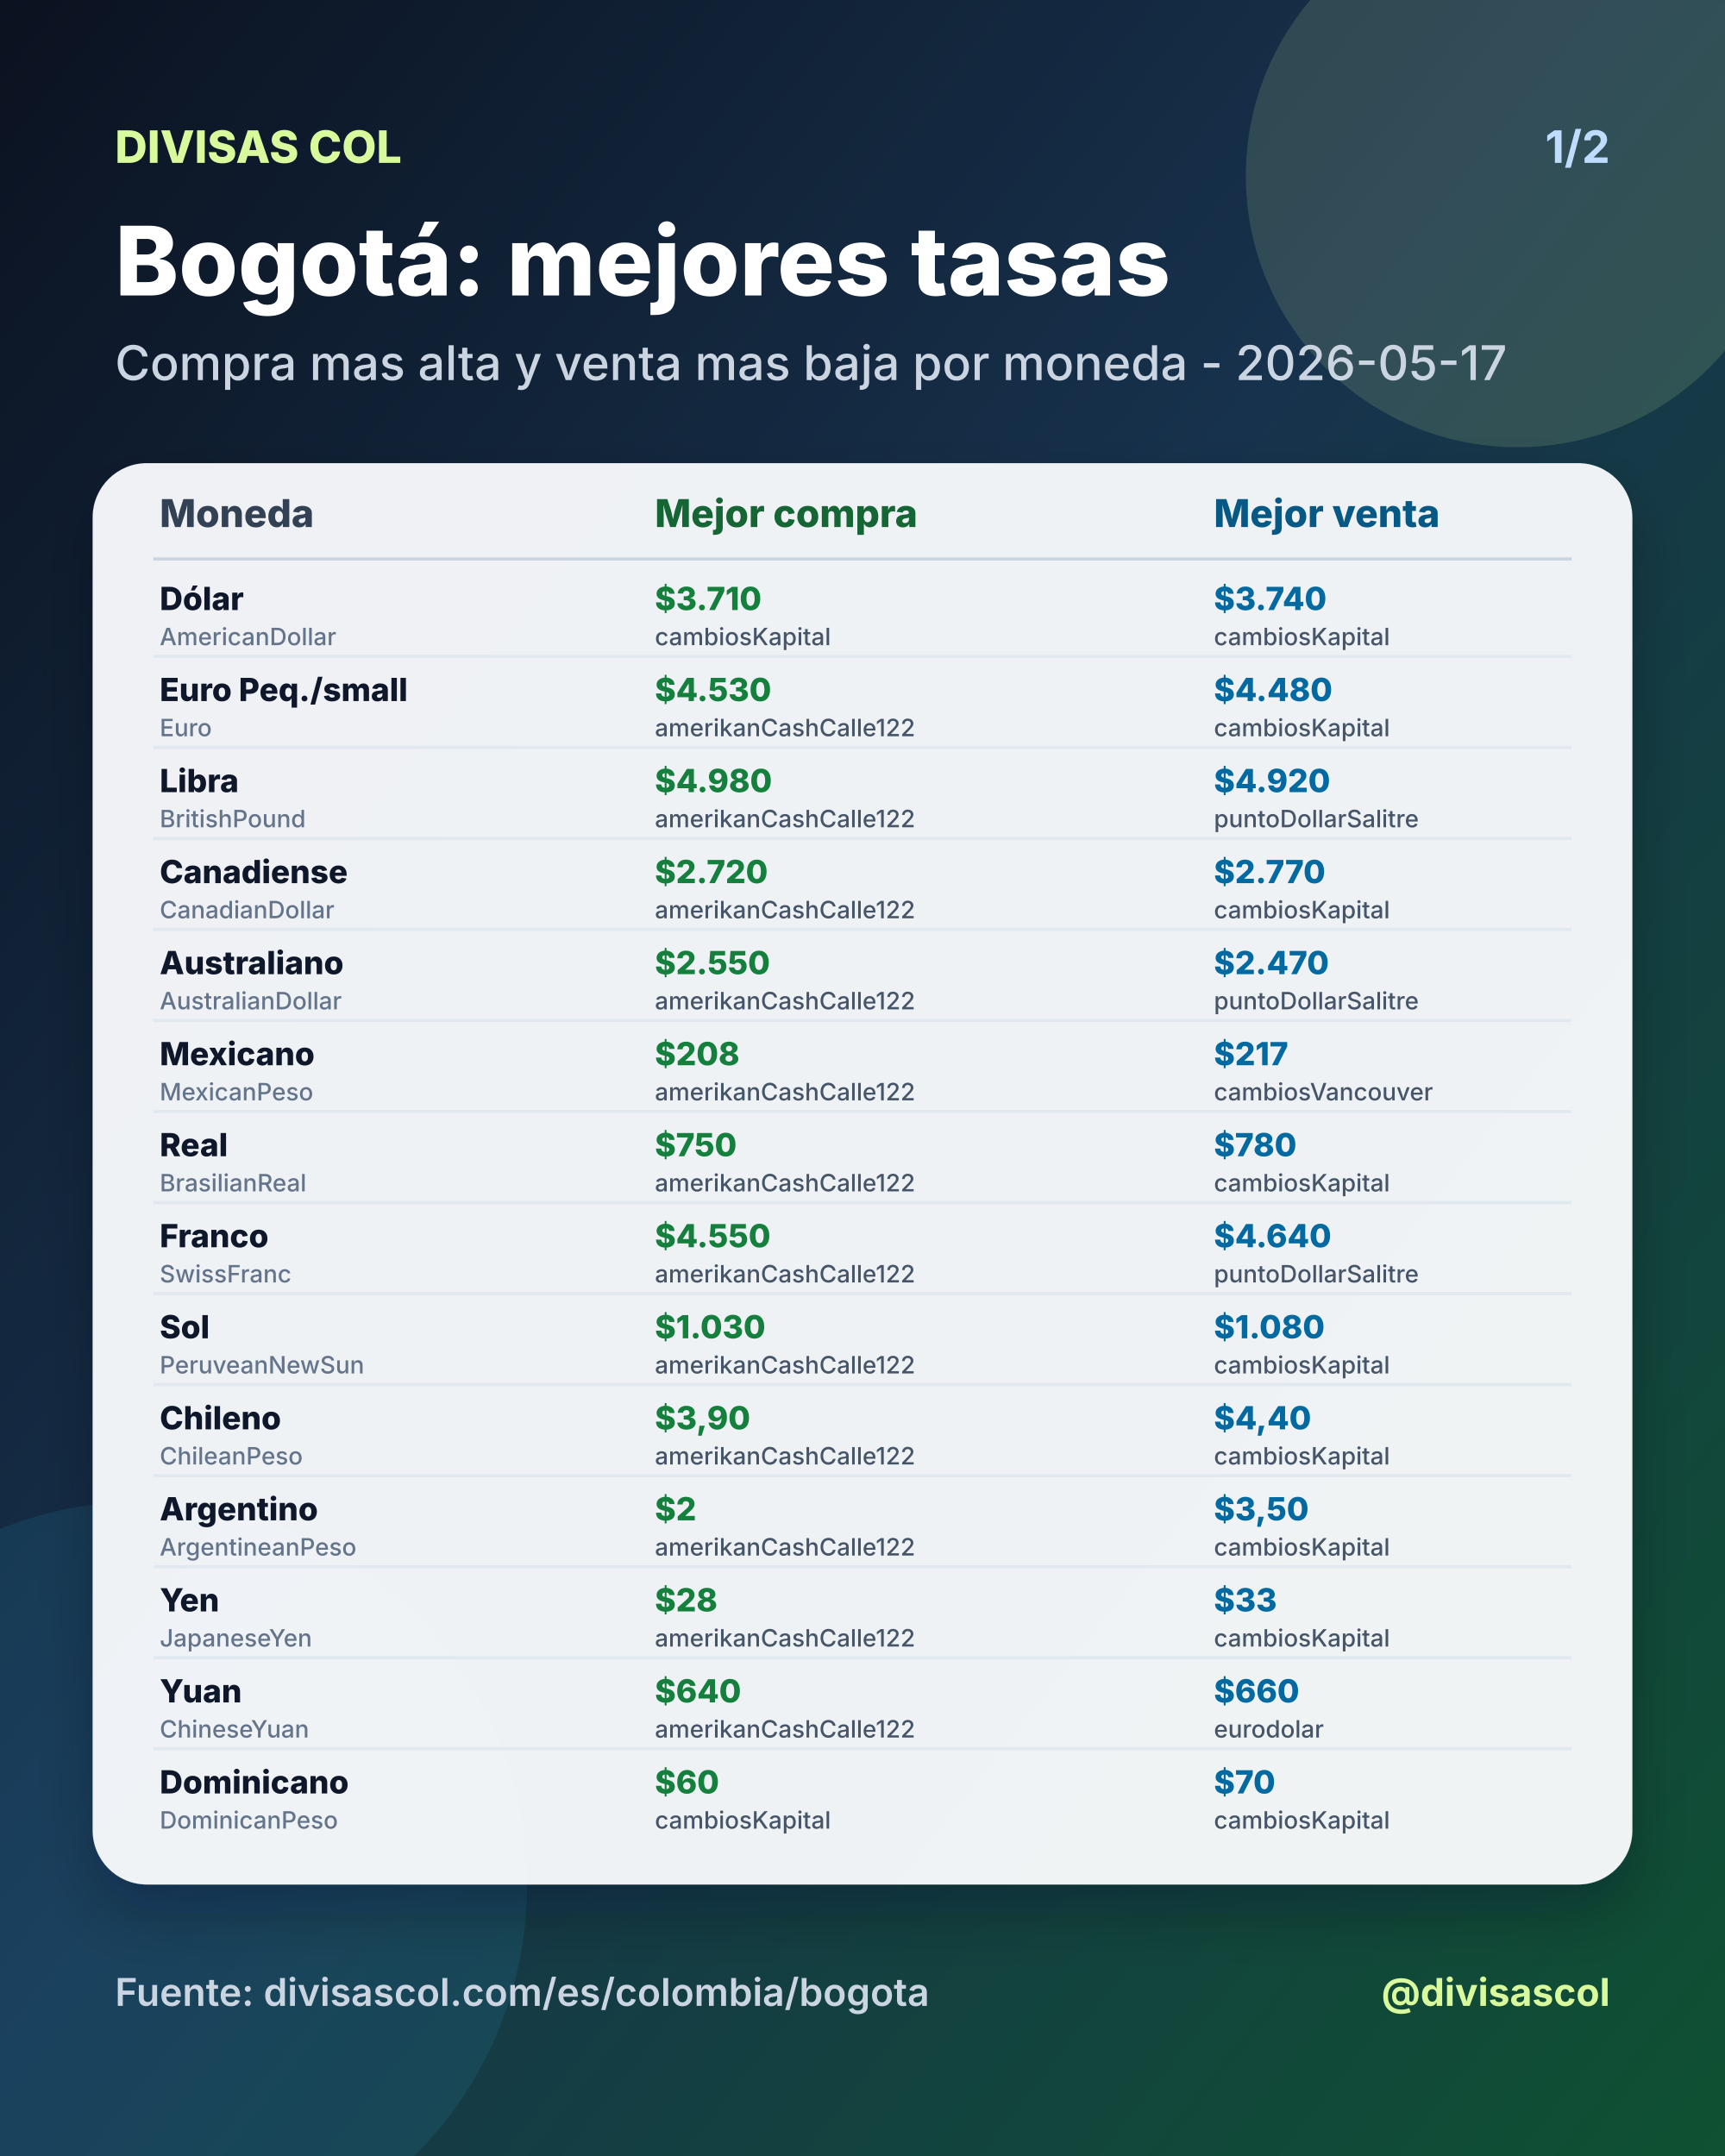
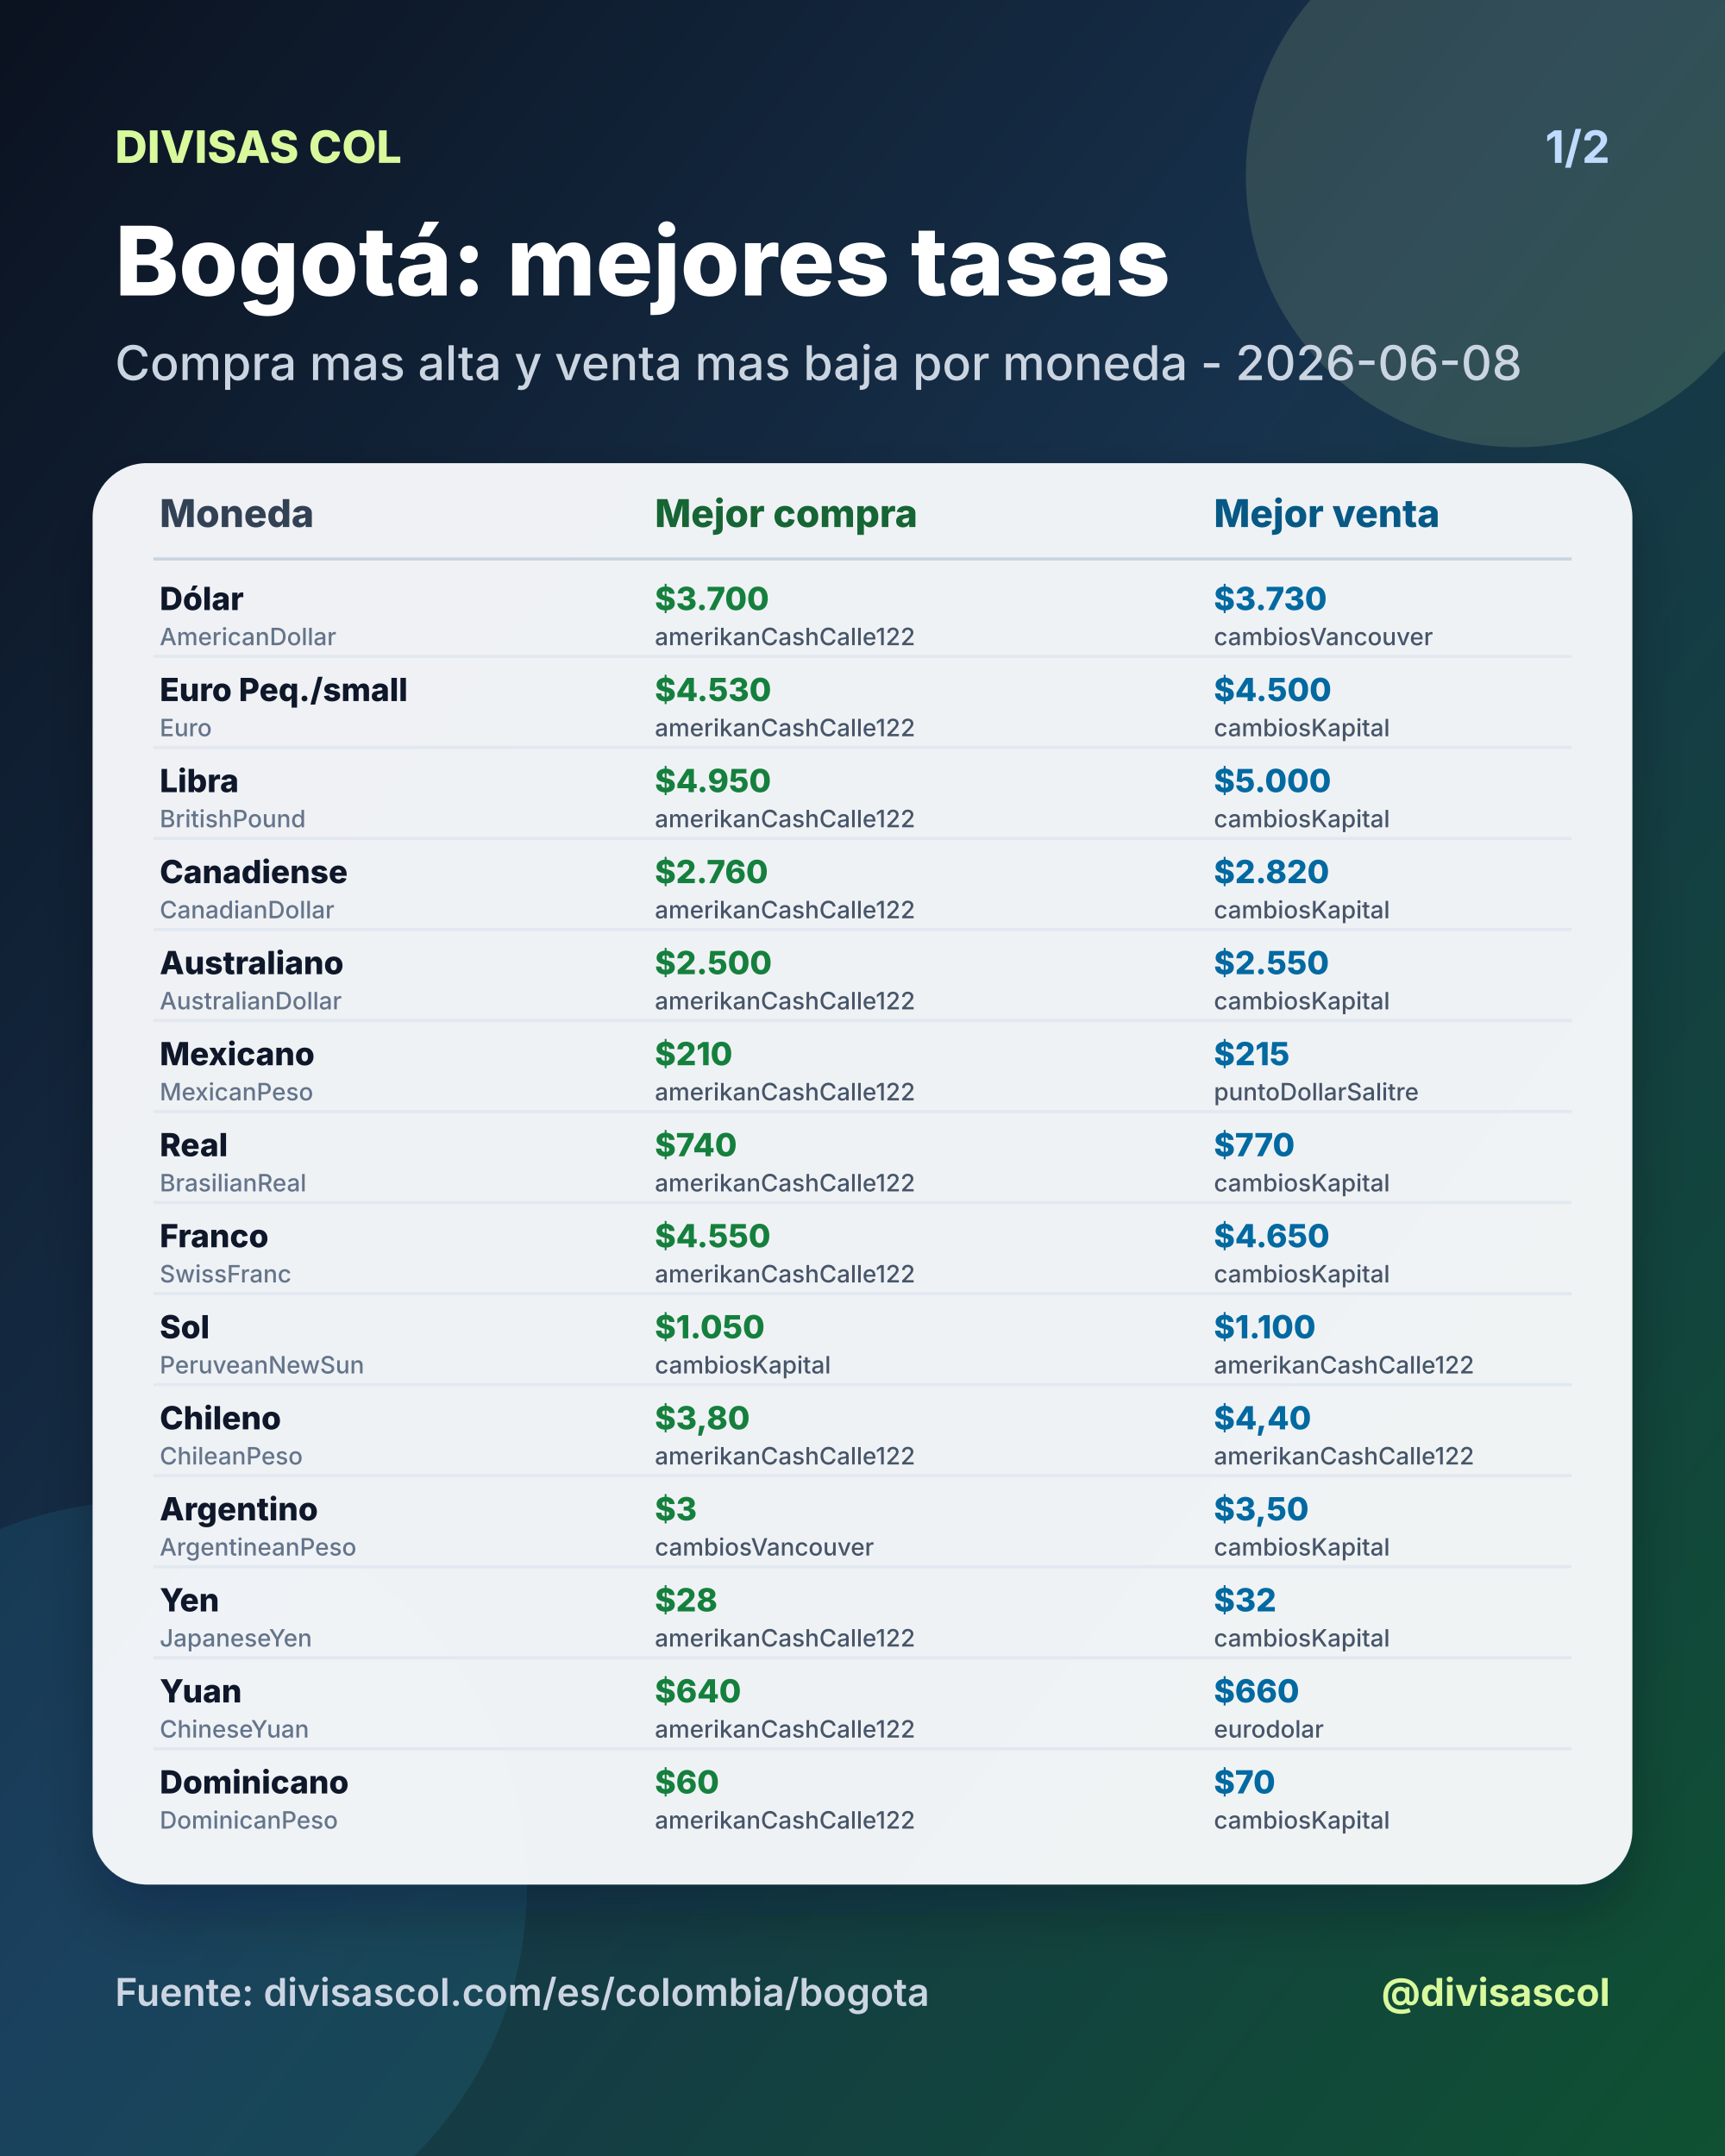
<svg xmlns="http://www.w3.org/2000/svg" width="1080" height="1350" viewBox="0 0 1080 1350">
  <defs>
    <linearGradient id="bg" x1="0" y1="0" x2="1" y2="1">
      <stop offset="0%" stop-color="#0b1220" />
      <stop offset="46%" stop-color="#17324d" />
      <stop offset="100%" stop-color="#0f5132" />
    </linearGradient>
    <filter id="shadow" x="-20%" y="-20%" width="140%" height="140%">
      <feDropShadow dx="0" dy="18" stdDeviation="18" flood-color="#020617" flood-opacity="0.28" />
    </filter>
  </defs>
  <rect width="1080" height="1350" fill="url(#bg)" />
  <circle cx="950" cy="110" r="170" fill="#d9f99d" opacity="0.14" />
  <circle cx="90" cy="1180" r="240" fill="#38bdf8" opacity="0.10" />
  <text x="72" y="102" fill="#d9f99d" font-size="28" font-family="Inter, Arial, sans-serif" font-weight="800" text-anchor="start">DIVISAS COL</text>
  <text x="1008" y="102" fill="#bfdbfe" font-size="28" font-family="Inter, Arial, sans-serif" font-weight="700" text-anchor="end">1/2</text>
  <text x="72" y="185" fill="#ffffff" font-size="60" font-family="Inter, Arial, sans-serif" font-weight="800" text-anchor="start">Bogotá: mejores tasas</text>
-   <text x="72" y="238" fill="#cbd5e1" font-size="30" font-family="Inter, Arial, sans-serif" font-weight="500" text-anchor="start">Compra mas alta y venta mas baja por moneda - 2026-05-17</text>
+   <text x="72" y="238" fill="#cbd5e1" font-size="30" font-family="Inter, Arial, sans-serif" font-weight="500" text-anchor="start">Compra mas alta y venta mas baja por moneda - 2026-06-08</text>
  <rect x="58" y="290" width="964" height="890" rx="34" fill="#f8fafc" opacity="0.96" filter="url(#shadow)" />
  <text x="100" y="330" fill="#334155" font-size="24" font-family="Inter, Arial, sans-serif" font-weight="800" text-anchor="start">Moneda</text>
  <text x="410" y="330" fill="#166534" font-size="24" font-family="Inter, Arial, sans-serif" font-weight="800" text-anchor="start">Mejor compra</text>
  <text x="760" y="330" fill="#075985" font-size="24" font-family="Inter, Arial, sans-serif" font-weight="800" text-anchor="start">Mejor venta</text>
  <line x1="96" y1="350" x2="984" y2="350" stroke="#cbd5e1" stroke-width="2" />
  <text x="100" y="382" fill="#0f172a" font-size="20" font-family="Inter, Arial, sans-serif" font-weight="800" text-anchor="start">Dólar</text>
  <text x="100" y="404" fill="#64748b" font-size="15" font-family="Inter, Arial, sans-serif" font-weight="500" text-anchor="start">AmericanDollar</text>
-   <text x="410" y="382" fill="#15803d" font-size="20" font-family="Inter, Arial, sans-serif" font-weight="800" text-anchor="start">$3.710</text>
-   <text x="410" y="404" fill="#475569" font-size="15" font-family="Inter, Arial, sans-serif" font-weight="500" text-anchor="start">cambiosKapital</text>
-   <text x="760" y="382" fill="#0369a1" font-size="20" font-family="Inter, Arial, sans-serif" font-weight="800" text-anchor="start">$3.740</text>
-   <text x="760" y="404" fill="#475569" font-size="15" font-family="Inter, Arial, sans-serif" font-weight="500" text-anchor="start">cambiosKapital</text>
+   <text x="410" y="382" fill="#15803d" font-size="20" font-family="Inter, Arial, sans-serif" font-weight="800" text-anchor="start">$3.700</text>
+   <text x="410" y="404" fill="#475569" font-size="15" font-family="Inter, Arial, sans-serif" font-weight="500" text-anchor="start">amerikanCashCalle122</text>
+   <text x="760" y="382" fill="#0369a1" font-size="20" font-family="Inter, Arial, sans-serif" font-weight="800" text-anchor="start">$3.730</text>
+   <text x="760" y="404" fill="#475569" font-size="15" font-family="Inter, Arial, sans-serif" font-weight="500" text-anchor="start">cambiosVancouver</text>
  <line x1="96" y1="411" x2="984" y2="411" stroke="#e2e8f0" stroke-width="2" />
  <text x="100" y="439" fill="#0f172a" font-size="20" font-family="Inter, Arial, sans-serif" font-weight="800" text-anchor="start">Euro Peq./small</text>
  <text x="100" y="461" fill="#64748b" font-size="15" font-family="Inter, Arial, sans-serif" font-weight="500" text-anchor="start">Euro</text>
  <text x="410" y="439" fill="#15803d" font-size="20" font-family="Inter, Arial, sans-serif" font-weight="800" text-anchor="start">$4.530</text>
  <text x="410" y="461" fill="#475569" font-size="15" font-family="Inter, Arial, sans-serif" font-weight="500" text-anchor="start">amerikanCashCalle122</text>
-   <text x="760" y="439" fill="#0369a1" font-size="20" font-family="Inter, Arial, sans-serif" font-weight="800" text-anchor="start">$4.480</text>
+   <text x="760" y="439" fill="#0369a1" font-size="20" font-family="Inter, Arial, sans-serif" font-weight="800" text-anchor="start">$4.500</text>
  <text x="760" y="461" fill="#475569" font-size="15" font-family="Inter, Arial, sans-serif" font-weight="500" text-anchor="start">cambiosKapital</text>
  <line x1="96" y1="468" x2="984" y2="468" stroke="#e2e8f0" stroke-width="2" />
  <text x="100" y="496" fill="#0f172a" font-size="20" font-family="Inter, Arial, sans-serif" font-weight="800" text-anchor="start">Libra</text>
  <text x="100" y="518" fill="#64748b" font-size="15" font-family="Inter, Arial, sans-serif" font-weight="500" text-anchor="start">BritishPound</text>
-   <text x="410" y="496" fill="#15803d" font-size="20" font-family="Inter, Arial, sans-serif" font-weight="800" text-anchor="start">$4.980</text>
+   <text x="410" y="496" fill="#15803d" font-size="20" font-family="Inter, Arial, sans-serif" font-weight="800" text-anchor="start">$4.950</text>
  <text x="410" y="518" fill="#475569" font-size="15" font-family="Inter, Arial, sans-serif" font-weight="500" text-anchor="start">amerikanCashCalle122</text>
-   <text x="760" y="496" fill="#0369a1" font-size="20" font-family="Inter, Arial, sans-serif" font-weight="800" text-anchor="start">$4.920</text>
-   <text x="760" y="518" fill="#475569" font-size="15" font-family="Inter, Arial, sans-serif" font-weight="500" text-anchor="start">puntoDollarSalitre</text>
+   <text x="760" y="496" fill="#0369a1" font-size="20" font-family="Inter, Arial, sans-serif" font-weight="800" text-anchor="start">$5.000</text>
+   <text x="760" y="518" fill="#475569" font-size="15" font-family="Inter, Arial, sans-serif" font-weight="500" text-anchor="start">cambiosKapital</text>
  <line x1="96" y1="525" x2="984" y2="525" stroke="#e2e8f0" stroke-width="2" />
  <text x="100" y="553" fill="#0f172a" font-size="20" font-family="Inter, Arial, sans-serif" font-weight="800" text-anchor="start">Canadiense</text>
  <text x="100" y="575" fill="#64748b" font-size="15" font-family="Inter, Arial, sans-serif" font-weight="500" text-anchor="start">CanadianDollar</text>
-   <text x="410" y="553" fill="#15803d" font-size="20" font-family="Inter, Arial, sans-serif" font-weight="800" text-anchor="start">$2.720</text>
+   <text x="410" y="553" fill="#15803d" font-size="20" font-family="Inter, Arial, sans-serif" font-weight="800" text-anchor="start">$2.760</text>
  <text x="410" y="575" fill="#475569" font-size="15" font-family="Inter, Arial, sans-serif" font-weight="500" text-anchor="start">amerikanCashCalle122</text>
-   <text x="760" y="553" fill="#0369a1" font-size="20" font-family="Inter, Arial, sans-serif" font-weight="800" text-anchor="start">$2.770</text>
+   <text x="760" y="553" fill="#0369a1" font-size="20" font-family="Inter, Arial, sans-serif" font-weight="800" text-anchor="start">$2.820</text>
  <text x="760" y="575" fill="#475569" font-size="15" font-family="Inter, Arial, sans-serif" font-weight="500" text-anchor="start">cambiosKapital</text>
  <line x1="96" y1="582" x2="984" y2="582" stroke="#e2e8f0" stroke-width="2" />
  <text x="100" y="610" fill="#0f172a" font-size="20" font-family="Inter, Arial, sans-serif" font-weight="800" text-anchor="start">Australiano</text>
  <text x="100" y="632" fill="#64748b" font-size="15" font-family="Inter, Arial, sans-serif" font-weight="500" text-anchor="start">AustralianDollar</text>
-   <text x="410" y="610" fill="#15803d" font-size="20" font-family="Inter, Arial, sans-serif" font-weight="800" text-anchor="start">$2.550</text>
+   <text x="410" y="610" fill="#15803d" font-size="20" font-family="Inter, Arial, sans-serif" font-weight="800" text-anchor="start">$2.500</text>
  <text x="410" y="632" fill="#475569" font-size="15" font-family="Inter, Arial, sans-serif" font-weight="500" text-anchor="start">amerikanCashCalle122</text>
-   <text x="760" y="610" fill="#0369a1" font-size="20" font-family="Inter, Arial, sans-serif" font-weight="800" text-anchor="start">$2.470</text>
-   <text x="760" y="632" fill="#475569" font-size="15" font-family="Inter, Arial, sans-serif" font-weight="500" text-anchor="start">puntoDollarSalitre</text>
+   <text x="760" y="610" fill="#0369a1" font-size="20" font-family="Inter, Arial, sans-serif" font-weight="800" text-anchor="start">$2.550</text>
+   <text x="760" y="632" fill="#475569" font-size="15" font-family="Inter, Arial, sans-serif" font-weight="500" text-anchor="start">cambiosKapital</text>
  <line x1="96" y1="639" x2="984" y2="639" stroke="#e2e8f0" stroke-width="2" />
  <text x="100" y="667" fill="#0f172a" font-size="20" font-family="Inter, Arial, sans-serif" font-weight="800" text-anchor="start">Mexicano</text>
  <text x="100" y="689" fill="#64748b" font-size="15" font-family="Inter, Arial, sans-serif" font-weight="500" text-anchor="start">MexicanPeso</text>
-   <text x="410" y="667" fill="#15803d" font-size="20" font-family="Inter, Arial, sans-serif" font-weight="800" text-anchor="start">$208</text>
+   <text x="410" y="667" fill="#15803d" font-size="20" font-family="Inter, Arial, sans-serif" font-weight="800" text-anchor="start">$210</text>
  <text x="410" y="689" fill="#475569" font-size="15" font-family="Inter, Arial, sans-serif" font-weight="500" text-anchor="start">amerikanCashCalle122</text>
-   <text x="760" y="667" fill="#0369a1" font-size="20" font-family="Inter, Arial, sans-serif" font-weight="800" text-anchor="start">$217</text>
-   <text x="760" y="689" fill="#475569" font-size="15" font-family="Inter, Arial, sans-serif" font-weight="500" text-anchor="start">cambiosVancouver</text>
+   <text x="760" y="667" fill="#0369a1" font-size="20" font-family="Inter, Arial, sans-serif" font-weight="800" text-anchor="start">$215</text>
+   <text x="760" y="689" fill="#475569" font-size="15" font-family="Inter, Arial, sans-serif" font-weight="500" text-anchor="start">puntoDollarSalitre</text>
  <line x1="96" y1="696" x2="984" y2="696" stroke="#e2e8f0" stroke-width="2" />
  <text x="100" y="724" fill="#0f172a" font-size="20" font-family="Inter, Arial, sans-serif" font-weight="800" text-anchor="start">Real</text>
  <text x="100" y="746" fill="#64748b" font-size="15" font-family="Inter, Arial, sans-serif" font-weight="500" text-anchor="start">BrasilianReal</text>
-   <text x="410" y="724" fill="#15803d" font-size="20" font-family="Inter, Arial, sans-serif" font-weight="800" text-anchor="start">$750</text>
+   <text x="410" y="724" fill="#15803d" font-size="20" font-family="Inter, Arial, sans-serif" font-weight="800" text-anchor="start">$740</text>
  <text x="410" y="746" fill="#475569" font-size="15" font-family="Inter, Arial, sans-serif" font-weight="500" text-anchor="start">amerikanCashCalle122</text>
-   <text x="760" y="724" fill="#0369a1" font-size="20" font-family="Inter, Arial, sans-serif" font-weight="800" text-anchor="start">$780</text>
+   <text x="760" y="724" fill="#0369a1" font-size="20" font-family="Inter, Arial, sans-serif" font-weight="800" text-anchor="start">$770</text>
  <text x="760" y="746" fill="#475569" font-size="15" font-family="Inter, Arial, sans-serif" font-weight="500" text-anchor="start">cambiosKapital</text>
  <line x1="96" y1="753" x2="984" y2="753" stroke="#e2e8f0" stroke-width="2" />
  <text x="100" y="781" fill="#0f172a" font-size="20" font-family="Inter, Arial, sans-serif" font-weight="800" text-anchor="start">Franco</text>
  <text x="100" y="803" fill="#64748b" font-size="15" font-family="Inter, Arial, sans-serif" font-weight="500" text-anchor="start">SwissFranc</text>
  <text x="410" y="781" fill="#15803d" font-size="20" font-family="Inter, Arial, sans-serif" font-weight="800" text-anchor="start">$4.550</text>
  <text x="410" y="803" fill="#475569" font-size="15" font-family="Inter, Arial, sans-serif" font-weight="500" text-anchor="start">amerikanCashCalle122</text>
-   <text x="760" y="781" fill="#0369a1" font-size="20" font-family="Inter, Arial, sans-serif" font-weight="800" text-anchor="start">$4.640</text>
-   <text x="760" y="803" fill="#475569" font-size="15" font-family="Inter, Arial, sans-serif" font-weight="500" text-anchor="start">puntoDollarSalitre</text>
+   <text x="760" y="781" fill="#0369a1" font-size="20" font-family="Inter, Arial, sans-serif" font-weight="800" text-anchor="start">$4.650</text>
+   <text x="760" y="803" fill="#475569" font-size="15" font-family="Inter, Arial, sans-serif" font-weight="500" text-anchor="start">cambiosKapital</text>
  <line x1="96" y1="810" x2="984" y2="810" stroke="#e2e8f0" stroke-width="2" />
  <text x="100" y="838" fill="#0f172a" font-size="20" font-family="Inter, Arial, sans-serif" font-weight="800" text-anchor="start">Sol</text>
  <text x="100" y="860" fill="#64748b" font-size="15" font-family="Inter, Arial, sans-serif" font-weight="500" text-anchor="start">PeruveanNewSun</text>
-   <text x="410" y="838" fill="#15803d" font-size="20" font-family="Inter, Arial, sans-serif" font-weight="800" text-anchor="start">$1.030</text>
-   <text x="410" y="860" fill="#475569" font-size="15" font-family="Inter, Arial, sans-serif" font-weight="500" text-anchor="start">amerikanCashCalle122</text>
-   <text x="760" y="838" fill="#0369a1" font-size="20" font-family="Inter, Arial, sans-serif" font-weight="800" text-anchor="start">$1.080</text>
-   <text x="760" y="860" fill="#475569" font-size="15" font-family="Inter, Arial, sans-serif" font-weight="500" text-anchor="start">cambiosKapital</text>
+   <text x="410" y="838" fill="#15803d" font-size="20" font-family="Inter, Arial, sans-serif" font-weight="800" text-anchor="start">$1.050</text>
+   <text x="410" y="860" fill="#475569" font-size="15" font-family="Inter, Arial, sans-serif" font-weight="500" text-anchor="start">cambiosKapital</text>
+   <text x="760" y="838" fill="#0369a1" font-size="20" font-family="Inter, Arial, sans-serif" font-weight="800" text-anchor="start">$1.100</text>
+   <text x="760" y="860" fill="#475569" font-size="15" font-family="Inter, Arial, sans-serif" font-weight="500" text-anchor="start">amerikanCashCalle122</text>
  <line x1="96" y1="867" x2="984" y2="867" stroke="#e2e8f0" stroke-width="2" />
  <text x="100" y="895" fill="#0f172a" font-size="20" font-family="Inter, Arial, sans-serif" font-weight="800" text-anchor="start">Chileno</text>
  <text x="100" y="917" fill="#64748b" font-size="15" font-family="Inter, Arial, sans-serif" font-weight="500" text-anchor="start">ChileanPeso</text>
-   <text x="410" y="895" fill="#15803d" font-size="20" font-family="Inter, Arial, sans-serif" font-weight="800" text-anchor="start">$3,90</text>
+   <text x="410" y="895" fill="#15803d" font-size="20" font-family="Inter, Arial, sans-serif" font-weight="800" text-anchor="start">$3,80</text>
  <text x="410" y="917" fill="#475569" font-size="15" font-family="Inter, Arial, sans-serif" font-weight="500" text-anchor="start">amerikanCashCalle122</text>
  <text x="760" y="895" fill="#0369a1" font-size="20" font-family="Inter, Arial, sans-serif" font-weight="800" text-anchor="start">$4,40</text>
-   <text x="760" y="917" fill="#475569" font-size="15" font-family="Inter, Arial, sans-serif" font-weight="500" text-anchor="start">cambiosKapital</text>
+   <text x="760" y="917" fill="#475569" font-size="15" font-family="Inter, Arial, sans-serif" font-weight="500" text-anchor="start">amerikanCashCalle122</text>
  <line x1="96" y1="924" x2="984" y2="924" stroke="#e2e8f0" stroke-width="2" />
  <text x="100" y="952" fill="#0f172a" font-size="20" font-family="Inter, Arial, sans-serif" font-weight="800" text-anchor="start">Argentino</text>
  <text x="100" y="974" fill="#64748b" font-size="15" font-family="Inter, Arial, sans-serif" font-weight="500" text-anchor="start">ArgentineanPeso</text>
-   <text x="410" y="952" fill="#15803d" font-size="20" font-family="Inter, Arial, sans-serif" font-weight="800" text-anchor="start">$2</text>
-   <text x="410" y="974" fill="#475569" font-size="15" font-family="Inter, Arial, sans-serif" font-weight="500" text-anchor="start">amerikanCashCalle122</text>
+   <text x="410" y="952" fill="#15803d" font-size="20" font-family="Inter, Arial, sans-serif" font-weight="800" text-anchor="start">$3</text>
+   <text x="410" y="974" fill="#475569" font-size="15" font-family="Inter, Arial, sans-serif" font-weight="500" text-anchor="start">cambiosVancouver</text>
  <text x="760" y="952" fill="#0369a1" font-size="20" font-family="Inter, Arial, sans-serif" font-weight="800" text-anchor="start">$3,50</text>
  <text x="760" y="974" fill="#475569" font-size="15" font-family="Inter, Arial, sans-serif" font-weight="500" text-anchor="start">cambiosKapital</text>
  <line x1="96" y1="981" x2="984" y2="981" stroke="#e2e8f0" stroke-width="2" />
  <text x="100" y="1009" fill="#0f172a" font-size="20" font-family="Inter, Arial, sans-serif" font-weight="800" text-anchor="start">Yen</text>
  <text x="100" y="1031" fill="#64748b" font-size="15" font-family="Inter, Arial, sans-serif" font-weight="500" text-anchor="start">JapaneseYen</text>
  <text x="410" y="1009" fill="#15803d" font-size="20" font-family="Inter, Arial, sans-serif" font-weight="800" text-anchor="start">$28</text>
  <text x="410" y="1031" fill="#475569" font-size="15" font-family="Inter, Arial, sans-serif" font-weight="500" text-anchor="start">amerikanCashCalle122</text>
-   <text x="760" y="1009" fill="#0369a1" font-size="20" font-family="Inter, Arial, sans-serif" font-weight="800" text-anchor="start">$33</text>
+   <text x="760" y="1009" fill="#0369a1" font-size="20" font-family="Inter, Arial, sans-serif" font-weight="800" text-anchor="start">$32</text>
  <text x="760" y="1031" fill="#475569" font-size="15" font-family="Inter, Arial, sans-serif" font-weight="500" text-anchor="start">cambiosKapital</text>
  <line x1="96" y1="1038" x2="984" y2="1038" stroke="#e2e8f0" stroke-width="2" />
  <text x="100" y="1066" fill="#0f172a" font-size="20" font-family="Inter, Arial, sans-serif" font-weight="800" text-anchor="start">Yuan</text>
  <text x="100" y="1088" fill="#64748b" font-size="15" font-family="Inter, Arial, sans-serif" font-weight="500" text-anchor="start">ChineseYuan</text>
  <text x="410" y="1066" fill="#15803d" font-size="20" font-family="Inter, Arial, sans-serif" font-weight="800" text-anchor="start">$640</text>
  <text x="410" y="1088" fill="#475569" font-size="15" font-family="Inter, Arial, sans-serif" font-weight="500" text-anchor="start">amerikanCashCalle122</text>
  <text x="760" y="1066" fill="#0369a1" font-size="20" font-family="Inter, Arial, sans-serif" font-weight="800" text-anchor="start">$660</text>
  <text x="760" y="1088" fill="#475569" font-size="15" font-family="Inter, Arial, sans-serif" font-weight="500" text-anchor="start">eurodolar</text>
  <line x1="96" y1="1095" x2="984" y2="1095" stroke="#e2e8f0" stroke-width="2" />
  <text x="100" y="1123" fill="#0f172a" font-size="20" font-family="Inter, Arial, sans-serif" font-weight="800" text-anchor="start">Dominicano</text>
  <text x="100" y="1145" fill="#64748b" font-size="15" font-family="Inter, Arial, sans-serif" font-weight="500" text-anchor="start">DominicanPeso</text>
  <text x="410" y="1123" fill="#15803d" font-size="20" font-family="Inter, Arial, sans-serif" font-weight="800" text-anchor="start">$60</text>
-   <text x="410" y="1145" fill="#475569" font-size="15" font-family="Inter, Arial, sans-serif" font-weight="500" text-anchor="start">cambiosKapital</text>
+   <text x="410" y="1145" fill="#475569" font-size="15" font-family="Inter, Arial, sans-serif" font-weight="500" text-anchor="start">amerikanCashCalle122</text>
  <text x="760" y="1123" fill="#0369a1" font-size="20" font-family="Inter, Arial, sans-serif" font-weight="800" text-anchor="start">$70</text>
  <text x="760" y="1145" fill="#475569" font-size="15" font-family="Inter, Arial, sans-serif" font-weight="500" text-anchor="start">cambiosKapital</text>
  <text x="72" y="1256" fill="#cbd5e1" font-size="24" font-family="Inter, Arial, sans-serif" font-weight="600" text-anchor="start">Fuente: divisascol.com/es/colombia/bogota</text>
  <text x="1008" y="1256" fill="#d9f99d" font-size="24" font-family="Inter, Arial, sans-serif" font-weight="700" text-anchor="end">@divisascol</text>
</svg>
